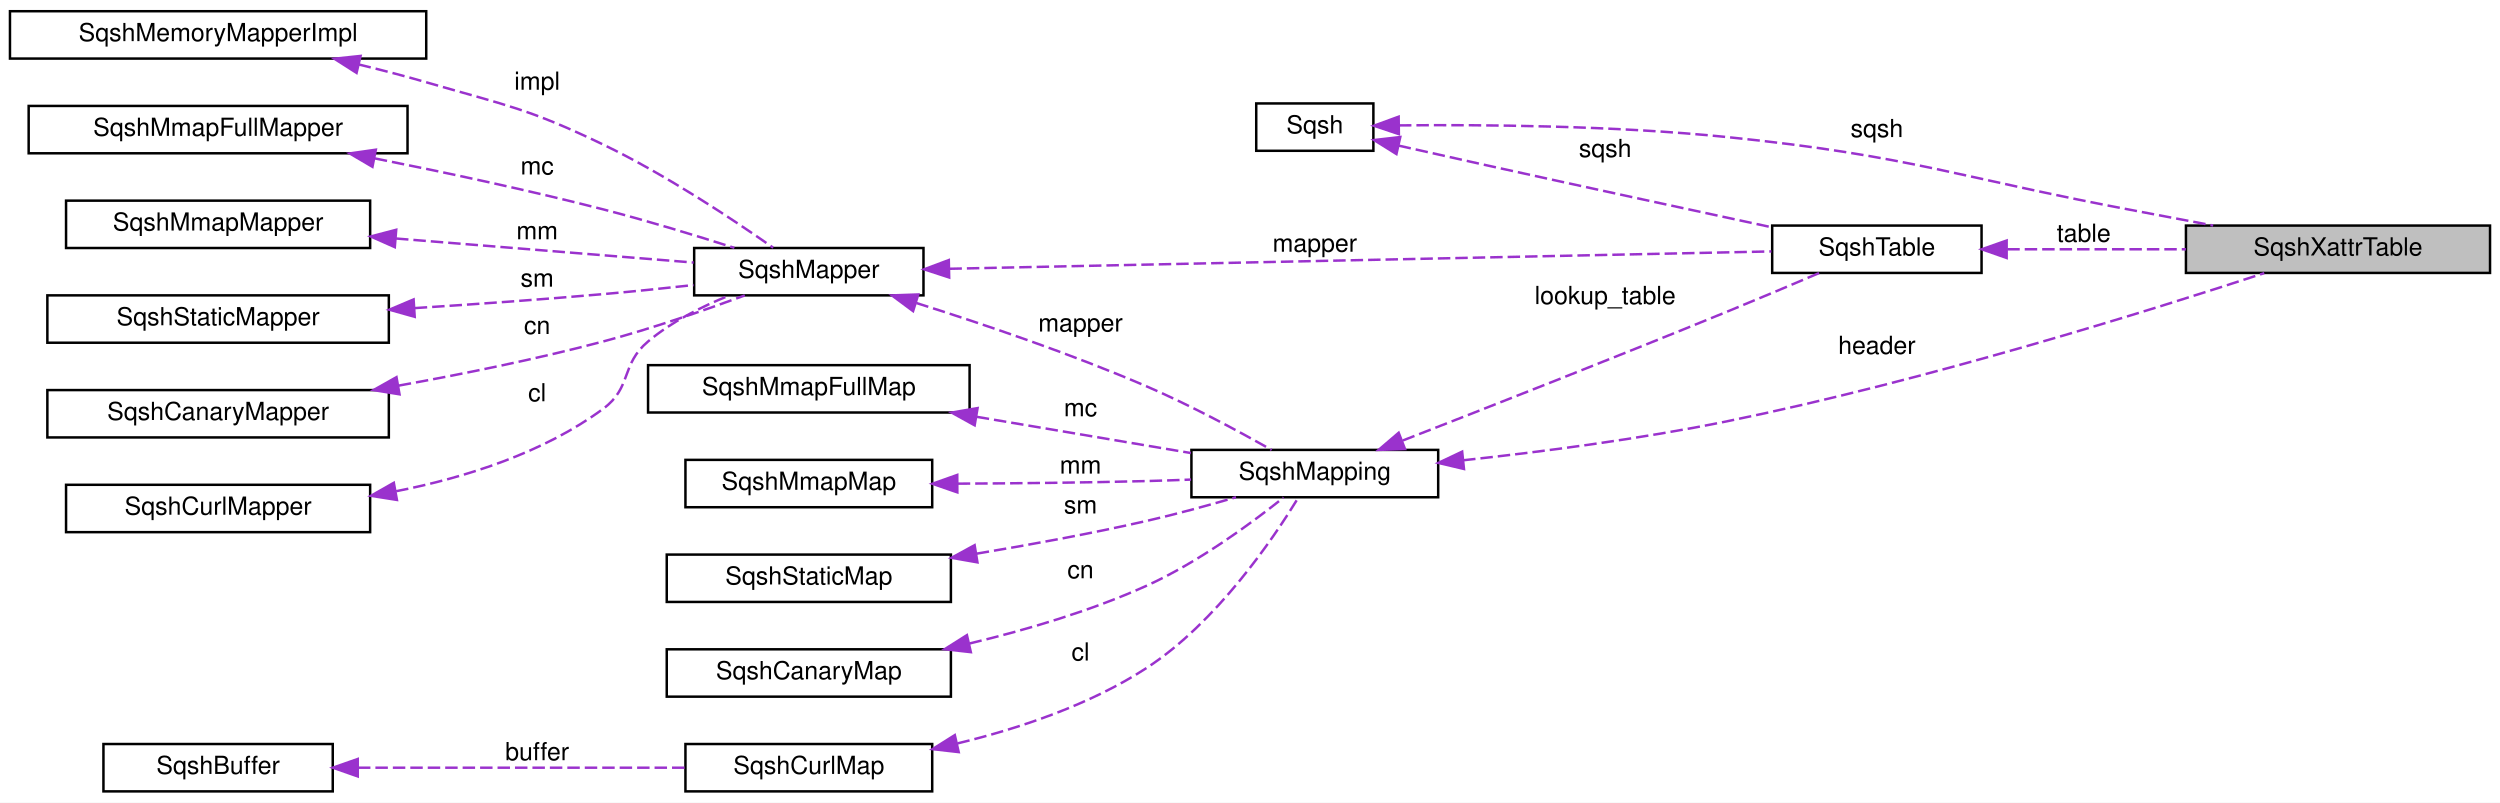
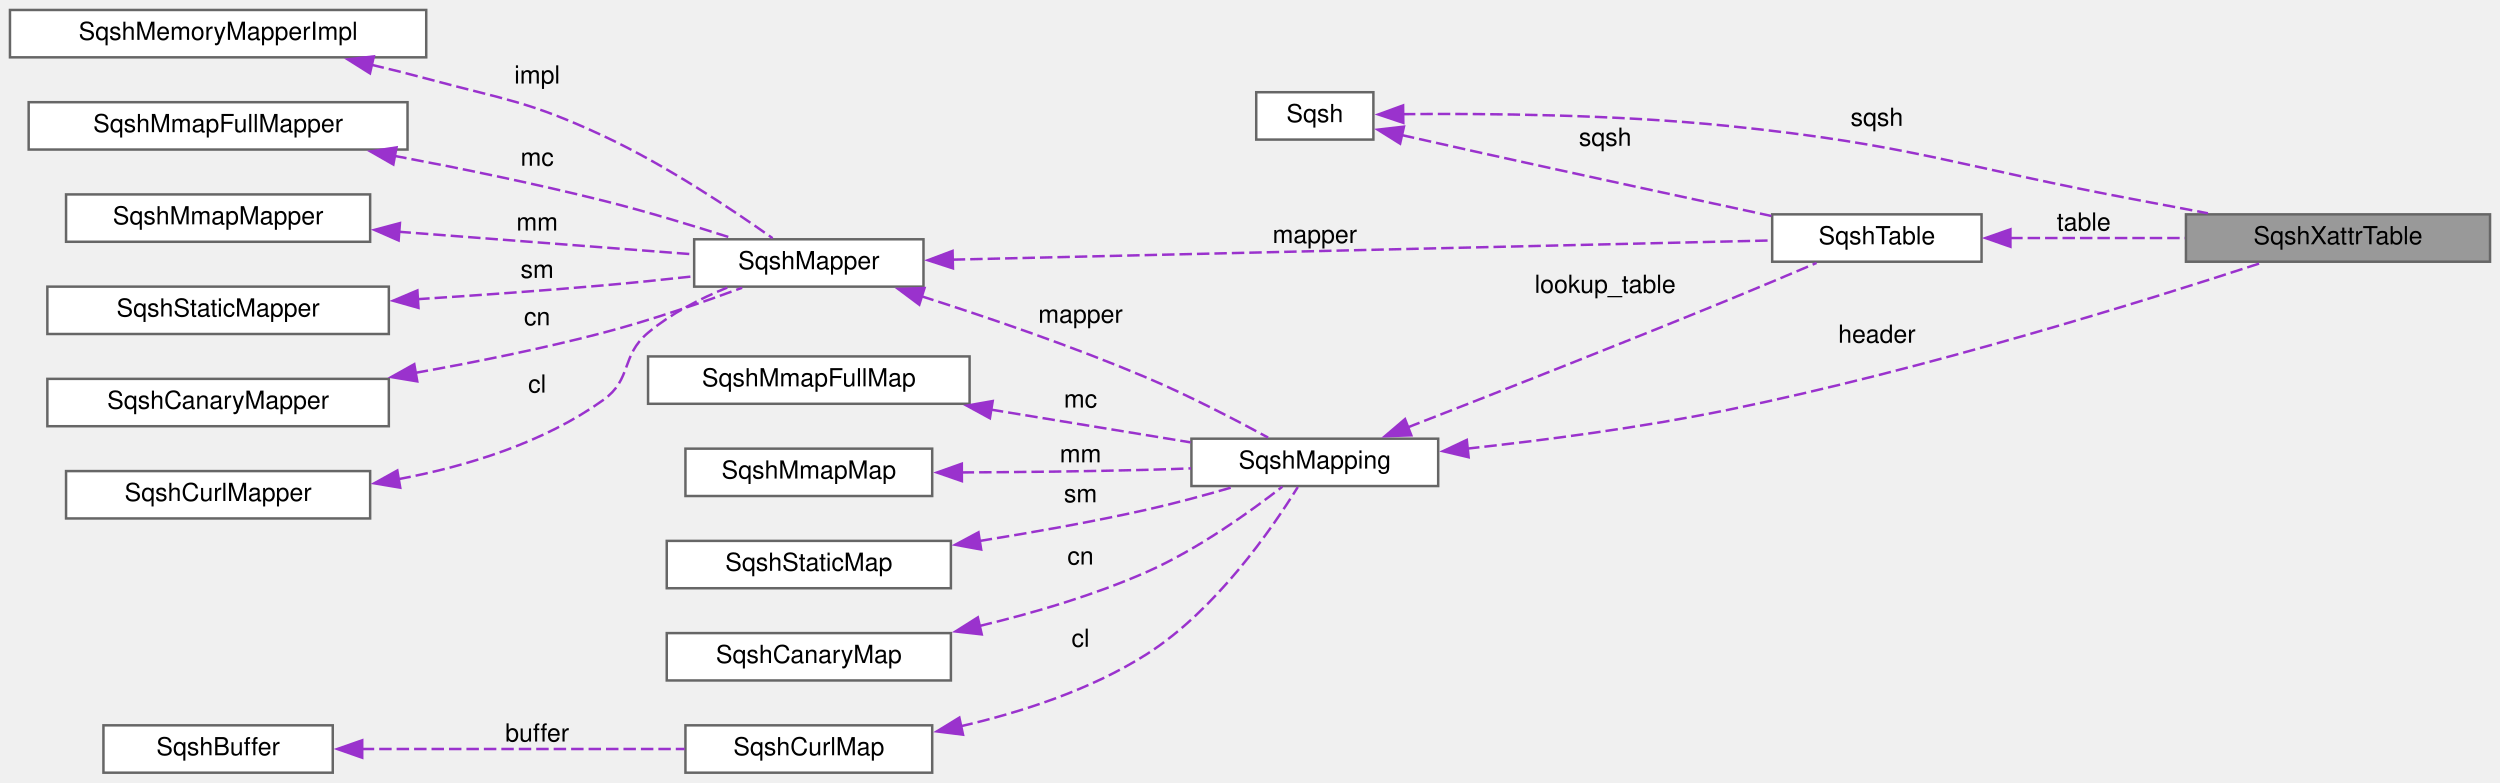
- <svg xmlns="http://www.w3.org/2000/svg" xmlns:xlink="http://www.w3.org/1999/xlink" width="1003pt" height="322pt" viewBox="0.00 0.00 1003.00 322.00">
-   <g id="graph0" class="graph" transform="scale(1 1) rotate(0) translate(4 318)">
-     <polygon fill="white" stroke="transparent" points="-4,4 -4,-318 999,-318 999,4 -4,4" />
+ <svg xmlns="http://www.w3.org/2000/svg" xmlns:xlink="http://www.w3.org/1999/xlink" width="1003pt" height="314pt" viewBox="0.00 0.00 1003.00 314.00">
+   <g id="graph0" class="graph" transform="scale(1 1) rotate(0) translate(4 310)">
    <g id="node1" class="node">
      <g id="a_node1">
        <a xlink:title=" ">
-           <polygon fill="#bfbfbf" stroke="black" points="873,-208.5 873,-227.5 995,-227.5 995,-208.5 873,-208.5" />
-           <text text-anchor="middle" x="934" y="-215.5" font-family="Helvetica,sans-Serif" font-size="10.00">SqshXattrTable</text>
+           <polygon fill="#999999" stroke="#666666" points="995,-224 873,-224 873,-205 995,-205 995,-224" />
+           <text text-anchor="middle" x="934" y="-212" font-family="Helvetica,sans-Serif" font-size="10.00">SqshXattrTable</text>
        </a>
      </g>
    </g>
    <g id="node2" class="node">
      <g id="a_node2">
        <a xlink:href="structSqsh.html" target="_top" xlink:title="The Sqsh struct contains all information about the current sqsh session.">
-           <polygon fill="white" stroke="black" points="500,-257.5 500,-276.5 547,-276.5 547,-257.5 500,-257.5" />
-           <text text-anchor="middle" x="523.5" y="-264.5" font-family="Helvetica,sans-Serif" font-size="10.00">Sqsh</text>
+           <polygon fill="white" stroke="#666666" points="547,-273 500,-273 500,-254 547,-254 547,-273" />
+           <text text-anchor="middle" x="523.5" y="-261" font-family="Helvetica,sans-Serif" font-size="10.00">Sqsh</text>
        </a>
      </g>
    </g>
    <g id="edge1" class="edge">
-       <path fill="none" stroke="#9a32cd" stroke-dasharray="5,2" d="M557.26,-267.69C590.53,-268.04 643.48,-267.64 689,-263 763.59,-255.4 781.3,-246.75 855,-233 864.35,-231.26 874.33,-229.36 883.92,-227.53" />
-       <polygon fill="#9a32cd" stroke="#9a32cd" points="557.23,-264.19 547.19,-267.55 557.14,-271.19 557.23,-264.19" />
-       <text text-anchor="middle" x="749" y="-263" font-family="Helvetica,sans-Serif" font-size="10.00"> sqsh</text>
+       <path fill="none" stroke="#9a32cd" stroke-dasharray="5,2" d="M558.85,-264.2C592.2,-264.52 644.2,-264.07 689,-259.5 763.59,-251.9 781.3,-243.25 855,-229.5 863.68,-227.88 872.89,-226.14 881.83,-224.43" />
+       <polygon fill="#9a32cd" stroke="#9a32cd" points="559.01,-260.71 548.97,-264.08 558.92,-267.71 559.01,-260.71" />
+       <text text-anchor="middle" x="749" y="-259.5" font-family="Helvetica,sans-Serif" font-size="10.00"> sqsh</text>
    </g>
    <g id="node17" class="node">
      <g id="a_node17">
        <a xlink:href="structSqshTable.html" target="_top" xlink:title=" ">
-           <polygon fill="white" stroke="black" points="707,-208.5 707,-227.5 791,-227.5 791,-208.5 707,-208.5" />
-           <text text-anchor="middle" x="749" y="-215.5" font-family="Helvetica,sans-Serif" font-size="10.00">SqshTable</text>
+           <polygon fill="white" stroke="#666666" points="791,-224 707,-224 707,-205 791,-205 791,-224" />
+           <text text-anchor="middle" x="749" y="-212" font-family="Helvetica,sans-Serif" font-size="10.00">SqshTable</text>
        </a>
      </g>
    </g>
    <g id="edge17" class="edge">
-       <path fill="none" stroke="#9a32cd" stroke-dasharray="5,2" d="M557.13,-259.58C567.91,-257.15 579.97,-254.44 591,-252 630.35,-243.3 675.3,-233.59 706.99,-226.78" />
-       <polygon fill="#9a32cd" stroke="#9a32cd" points="556.25,-256.19 547.26,-261.81 557.79,-263.02 556.25,-256.19" />
-       <text text-anchor="middle" x="640" y="-255" font-family="Helvetica,sans-Serif" font-size="10.00"> sqsh</text>
+       <path fill="none" stroke="#9a32cd" stroke-dasharray="5,2" d="M558.47,-255.78C568.9,-253.42 580.42,-250.84 591,-248.5 630.21,-239.83 674.99,-230.16 706.66,-223.35" />
+       <polygon fill="#9a32cd" stroke="#9a32cd" points="557.72,-252.36 548.74,-257.98 559.27,-259.19 557.72,-252.36" />
+       <text text-anchor="middle" x="640" y="-251.5" font-family="Helvetica,sans-Serif" font-size="10.00"> sqsh</text>
    </g>
    <g id="node3" class="node">
      <g id="a_node3">
        <a xlink:href="structSqshMapping.html" target="_top" xlink:title=" ">
-           <polygon fill="white" stroke="black" points="474,-118.5 474,-137.5 573,-137.5 573,-118.5 474,-118.5" />
-           <text text-anchor="middle" x="523.5" y="-125.5" font-family="Helvetica,sans-Serif" font-size="10.00">SqshMapping</text>
+           <polygon fill="white" stroke="#666666" points="573,-134 474,-134 474,-115 573,-115 573,-134" />
+           <text text-anchor="middle" x="523.5" y="-122" font-family="Helvetica,sans-Serif" font-size="10.00">SqshMapping</text>
        </a>
      </g>
    </g>
    <g id="edge2" class="edge">
-       <path fill="none" stroke="#9a32cd" stroke-dasharray="5,2" d="M582.99,-133.33C614.57,-136.74 654.13,-141.88 689,-149 768.15,-165.15 859.2,-193.6 904.42,-208.42" />
-       <polygon fill="#9a32cd" stroke="#9a32cd" points="583.35,-129.85 573.04,-132.28 582.62,-136.81 583.35,-129.85" />
-       <text text-anchor="middle" x="749" y="-176" font-family="Helvetica,sans-Serif" font-size="10.00"> header</text>
+       <path fill="none" stroke="#9a32cd" stroke-dasharray="5,2" d="M584.57,-130C615.89,-133.42 654.71,-138.5 689,-145.5 767.5,-161.52 857.71,-189.64 903.3,-204.55" />
+       <polygon fill="#9a32cd" stroke="#9a32cd" points="585.22,-126.55 574.9,-128.98 584.48,-133.51 585.22,-126.55" />
+       <text text-anchor="middle" x="749" y="-172.5" font-family="Helvetica,sans-Serif" font-size="10.00"> header</text>
    </g>
    <g id="edge19" class="edge">
-       <path fill="none" stroke="#9a32cd" stroke-dasharray="5,2" d="M558.82,-141.28C592.17,-154.25 644.19,-174.66 689,-193 701.25,-198.02 714.86,-203.77 725.92,-208.49" />
-       <polygon fill="#9a32cd" stroke="#9a32cd" points="559.69,-137.86 549.1,-137.5 557.15,-144.39 559.69,-137.86" />
-       <text text-anchor="middle" x="640" y="-196" font-family="Helvetica,sans-Serif" font-size="10.00"> lookup_table</text>
+       <path fill="none" stroke="#9a32cd" stroke-dasharray="5,2" d="M560.85,-138.57C594.25,-151.56 645.08,-171.52 689,-189.5 700.84,-194.35 713.95,-199.88 724.8,-204.51" />
+       <polygon fill="#9a32cd" stroke="#9a32cd" points="562.22,-135.35 551.63,-134.99 559.69,-141.87 562.22,-135.35" />
+       <text text-anchor="middle" x="640" y="-192.5" font-family="Helvetica,sans-Serif" font-size="10.00"> lookup_table</text>
    </g>
    <g id="node4" class="node">
      <g id="a_node4">
        <a xlink:href="structSqshMapper.html" target="_top" xlink:title=" ">
-           <polygon fill="white" stroke="black" points="274.5,-199.5 274.5,-218.5 366.5,-218.5 366.5,-199.5 274.5,-199.5" />
-           <text text-anchor="middle" x="320.5" y="-206.5" font-family="Helvetica,sans-Serif" font-size="10.00">SqshMapper</text>
+           <polygon fill="white" stroke="#666666" points="366.5,-214 274.5,-214 274.5,-195 366.5,-195 366.5,-214" />
+           <text text-anchor="middle" x="320.5" y="-202" font-family="Helvetica,sans-Serif" font-size="10.00">SqshMapper</text>
        </a>
      </g>
    </g>
    <g id="edge3" class="edge">
-       <path fill="none" stroke="#9a32cd" stroke-dasharray="5,2" d="M363.66,-196.43C390.49,-187.98 425.76,-176.04 456,-163 473.61,-155.41 492.92,-144.99 506.18,-137.5" />
-       <polygon fill="#9a32cd" stroke="#9a32cd" points="362.33,-193.18 353.82,-199.49 364.41,-199.86 362.33,-193.18" />
-       <text text-anchor="middle" x="429.5" y="-185" font-family="Helvetica,sans-Serif" font-size="10.00"> mapper</text>
+       <path fill="none" stroke="#9a32cd" stroke-dasharray="5,2" d="M365.75,-191.13C392.27,-182.68 426.48,-171.02 456,-158.5 472.95,-151.31 491.56,-141.64 504.77,-134.45" />
+       <polygon fill="#9a32cd" stroke="#9a32cd" points="364.82,-187.75 356.33,-194.09 366.92,-194.43 364.82,-187.75" />
+       <text text-anchor="middle" x="429.5" y="-180.5" font-family="Helvetica,sans-Serif" font-size="10.00"> mapper</text>
    </g>
    <g id="edge18" class="edge">
-       <path fill="none" stroke="#9a32cd" stroke-dasharray="5,2" d="M376.91,-210.17C463.66,-212 629.57,-215.5 706.69,-217.13" />
-       <polygon fill="#9a32cd" stroke="#9a32cd" points="376.81,-206.67 366.74,-209.95 376.66,-213.66 376.81,-206.67" />
-       <text text-anchor="middle" x="523.5" y="-217" font-family="Helvetica,sans-Serif" font-size="10.00"> mapper</text>
+       <path fill="none" stroke="#9a32cd" stroke-dasharray="5,2" d="M378.24,-205.83C465.35,-207.87 629.96,-211.73 706.69,-213.53" />
+       <polygon fill="#9a32cd" stroke="#9a32cd" points="378.33,-202.33 368.25,-205.6 378.17,-209.33 378.33,-202.33" />
+       <text text-anchor="middle" x="523.5" y="-212.5" font-family="Helvetica,sans-Serif" font-size="10.00"> mapper</text>
    </g>
    <g id="node5" class="node">
      <g id="a_node5">
        <a xlink:href="structSqshMemoryMapperImpl.html" target="_top" xlink:title=" ">
-           <polygon fill="white" stroke="black" points="0,-294.5 0,-313.5 167,-313.5 167,-294.5 0,-294.5" />
-           <text text-anchor="middle" x="83.5" y="-301.5" font-family="Helvetica,sans-Serif" font-size="10.00">SqshMemoryMapperImpl</text>
+           <polygon fill="white" stroke="#666666" points="167,-306 0,-306 0,-287 167,-287 167,-306" />
+           <text text-anchor="middle" x="83.5" y="-294" font-family="Helvetica,sans-Serif" font-size="10.00">SqshMemoryMapperImpl</text>
        </a>
      </g>
    </g>
    <g id="edge4" class="edge">
-       <path fill="none" stroke="#9a32cd" stroke-dasharray="5,2" d="M139.89,-292.15C148.99,-289.94 158.29,-287.53 167,-285 199.13,-275.68 207.86,-274.52 238,-260 263.26,-247.83 290.47,-229.67 306.19,-218.62" />
-       <polygon fill="#9a32cd" stroke="#9a32cd" points="139.05,-288.75 130.12,-294.45 140.66,-295.56 139.05,-288.75" />
-       <text text-anchor="middle" x="211.5" y="-282" font-family="Helvetica,sans-Serif" font-size="10.00"> impl</text>
+       <path fill="none" stroke="#9a32cd" stroke-dasharray="5,2" d="M145.13,-283.99C152.52,-282.25 159.95,-280.41 167,-278.5 199.02,-269.84 207.94,-269.51 238,-255.5 263.26,-243.72 290.25,-225.61 305.96,-214.44" />
+       <polygon fill="#9a32cd" stroke="#9a32cd" points="144.43,-280.56 135.46,-286.2 145.99,-287.38 144.43,-280.56" />
+       <text text-anchor="middle" x="211.5" y="-276.5" font-family="Helvetica,sans-Serif" font-size="10.00"> impl</text>
    </g>
    <g id="node6" class="node">
      <g id="a_node6">
        <a xlink:href="structSqshMmapFullMapper.html" target="_top" xlink:title=" ">
-           <polygon fill="white" stroke="black" points="7.5,-256.5 7.5,-275.5 159.5,-275.5 159.5,-256.5 7.5,-256.5" />
-           <text text-anchor="middle" x="83.5" y="-263.5" font-family="Helvetica,sans-Serif" font-size="10.00">SqshMmapFullMapper</text>
+           <polygon fill="white" stroke="#666666" points="159.5,-269 7.5,-269 7.5,-250 159.5,-250 159.5,-269" />
+           <text text-anchor="middle" x="83.5" y="-257" font-family="Helvetica,sans-Serif" font-size="10.00">SqshMmapFullMapper</text>
        </a>
      </g>
    </g>
    <g id="edge5" class="edge">
-       <path fill="none" stroke="#9a32cd" stroke-dasharray="5,2" d="M146.38,-254.45C174.48,-248.86 208.06,-241.7 238,-234 255.63,-229.47 275.13,-223.52 290.64,-218.56" />
-       <polygon fill="#9a32cd" stroke="#9a32cd" points="145.43,-251.07 136.29,-256.44 146.78,-257.94 145.43,-251.07" />
-       <text text-anchor="middle" x="211.5" y="-248" font-family="Helvetica,sans-Serif" font-size="10.00"> mc</text>
+       <path fill="none" stroke="#9a32cd" stroke-dasharray="5,2" d="M154.18,-247.48C180.58,-242.51 210.8,-236.31 238,-229.5 255.37,-225.15 274.53,-219.33 289.9,-214.4" />
+       <polygon fill="#9a32cd" stroke="#9a32cd" points="153.81,-243.99 144.62,-249.25 155.09,-250.87 153.81,-243.99" />
+       <text text-anchor="middle" x="211.5" y="-243.5" font-family="Helvetica,sans-Serif" font-size="10.00"> mc</text>
    </g>
    <g id="node7" class="node">
      <g id="a_node7">
        <a xlink:href="structSqshMmapMapper.html" target="_top" xlink:title=" ">
-           <polygon fill="white" stroke="black" points="22.5,-218.5 22.5,-237.5 144.5,-237.5 144.5,-218.5 22.5,-218.5" />
-           <text text-anchor="middle" x="83.5" y="-225.5" font-family="Helvetica,sans-Serif" font-size="10.00">SqshMmapMapper</text>
+           <polygon fill="white" stroke="#666666" points="144.5,-232 22.5,-232 22.5,-213 144.5,-213 144.5,-232" />
+           <text text-anchor="middle" x="83.5" y="-220" font-family="Helvetica,sans-Serif" font-size="10.00">SqshMmapMapper</text>
        </a>
      </g>
    </g>
    <g id="edge6" class="edge">
-       <path fill="none" stroke="#9a32cd" stroke-dasharray="5,2" d="M154.88,-222.31C193.59,-219.18 240.47,-215.39 274.29,-212.66" />
-       <polygon fill="#9a32cd" stroke="#9a32cd" points="154.4,-218.84 144.71,-223.13 154.96,-225.81 154.4,-218.84" />
-       <text text-anchor="middle" x="211.5" y="-222" font-family="Helvetica,sans-Serif" font-size="10.00"> mm</text>
+       <path fill="none" stroke="#9a32cd" stroke-dasharray="5,2" d="M155.87,-217.03C194.38,-214.08 240.76,-210.53 274.29,-207.96" />
+       <polygon fill="#9a32cd" stroke="#9a32cd" points="155.93,-213.52 146.22,-217.77 156.46,-220.5 155.93,-213.52" />
+       <text text-anchor="middle" x="211.5" y="-217.5" font-family="Helvetica,sans-Serif" font-size="10.00"> mm</text>
    </g>
    <g id="node8" class="node">
      <g id="a_node8">
        <a xlink:href="structSqshStaticMapper.html" target="_top" xlink:title=" ">
-           <polygon fill="white" stroke="black" points="15,-180.5 15,-199.5 152,-199.5 152,-180.5 15,-180.5" />
-           <text text-anchor="middle" x="83.5" y="-187.5" font-family="Helvetica,sans-Serif" font-size="10.00">SqshStaticMapper</text>
+           <polygon fill="white" stroke="#666666" points="152,-195 15,-195 15,-176 152,-176 152,-195" />
+           <text text-anchor="middle" x="83.5" y="-183" font-family="Helvetica,sans-Serif" font-size="10.00">SqshStaticMapper</text>
        </a>
      </g>
    </g>
    <g id="edge7" class="edge">
-       <path fill="none" stroke="#9a32cd" stroke-dasharray="5,2" d="M162.39,-194.39C186.63,-195.94 213.44,-197.85 238,-200 249.77,-201.03 262.48,-202.34 274.27,-203.64" />
-       <polygon fill="#9a32cd" stroke="#9a32cd" points="162.38,-190.89 152.18,-193.75 161.94,-197.87 162.38,-190.89" />
-       <text text-anchor="middle" x="211.5" y="-203" font-family="Helvetica,sans-Serif" font-size="10.00"> sm</text>
+       <path fill="none" stroke="#9a32cd" stroke-dasharray="5,2" d="M163.37,-189.96C187.35,-191.5 213.77,-193.37 238,-195.5 249.77,-196.53 262.48,-197.84 274.27,-199.14" />
+       <polygon fill="#9a32cd" stroke="#9a32cd" points="163.89,-186.48 153.69,-189.35 163.45,-193.47 163.89,-186.48" />
+       <text text-anchor="middle" x="211.5" y="-198.5" font-family="Helvetica,sans-Serif" font-size="10.00"> sm</text>
    </g>
    <g id="node9" class="node">
      <g id="a_node9">
        <a xlink:href="structSqshCanaryMapper.html" target="_top" xlink:title=" ">
-           <polygon fill="white" stroke="black" points="15,-142.5 15,-161.5 152,-161.5 152,-142.5 15,-142.5" />
-           <text text-anchor="middle" x="83.5" y="-149.5" font-family="Helvetica,sans-Serif" font-size="10.00">SqshCanaryMapper</text>
+           <polygon fill="white" stroke="#666666" points="152,-158 15,-158 15,-139 152,-139 152,-158" />
+           <text text-anchor="middle" x="83.5" y="-146" font-family="Helvetica,sans-Serif" font-size="10.00">SqshCanaryMapper</text>
        </a>
      </g>
    </g>
    <g id="edge8" class="edge">
-       <path fill="none" stroke="#9a32cd" stroke-dasharray="5,2" d="M155.99,-163.3C181.99,-167.99 211.5,-173.98 238,-181 257.38,-186.13 278.8,-193.56 294.82,-199.48" />
-       <polygon fill="#9a32cd" stroke="#9a32cd" points="156.29,-159.8 145.83,-161.5 155.07,-166.69 156.29,-159.8" />
-       <text text-anchor="middle" x="211.5" y="-184" font-family="Helvetica,sans-Serif" font-size="10.00"> cn</text>
+       <path fill="none" stroke="#9a32cd" stroke-dasharray="5,2" d="M162.8,-160.44C187.07,-164.76 213.79,-170.17 238,-176.5 256.96,-181.46 277.86,-188.67 293.74,-194.54" />
+       <polygon fill="#9a32cd" stroke="#9a32cd" points="163.41,-156.99 152.96,-158.72 162.21,-163.89 163.41,-156.99" />
+       <text text-anchor="middle" x="211.5" y="-179.5" font-family="Helvetica,sans-Serif" font-size="10.00"> cn</text>
    </g>
    <g id="node10" class="node">
      <g id="a_node10">
        <a xlink:href="structSqshCurlMapper.html" target="_top" xlink:title=" ">
-           <polygon fill="white" stroke="black" points="22.5,-104.5 22.5,-123.5 144.5,-123.5 144.5,-104.5 22.5,-104.5" />
-           <text text-anchor="middle" x="83.5" y="-111.5" font-family="Helvetica,sans-Serif" font-size="10.00">SqshCurlMapper</text>
+           <polygon fill="white" stroke="#666666" points="144.5,-121 22.5,-121 22.5,-102 144.5,-102 144.5,-121" />
+           <text text-anchor="middle" x="83.5" y="-109" font-family="Helvetica,sans-Serif" font-size="10.00">SqshCurlMapper</text>
        </a>
      </g>
    </g>
    <g id="edge9" class="edge">
-       <path fill="none" stroke="#9a32cd" stroke-dasharray="5,2" d="M154.92,-120.92C182.88,-126.44 214.01,-136.32 238,-154 249.61,-162.56 244.96,-171.72 256,-181 265.41,-188.91 277.4,-194.96 288.42,-199.38" />
-       <polygon fill="#9a32cd" stroke="#9a32cd" points="155.25,-117.43 144.79,-119.08 154,-124.31 155.25,-117.43" />
-       <text text-anchor="middle" x="211.5" y="-157" font-family="Helvetica,sans-Serif" font-size="10.00"> cl</text>
+       <path fill="none" stroke="#9a32cd" stroke-dasharray="5,2" d="M155.87,-117.77C183.52,-122.97 214.18,-132.41 238,-149.5 249.72,-157.9 244.96,-167.22 256,-176.5 265.22,-184.25 276.93,-190.22 287.77,-194.62" />
+       <polygon fill="#9a32cd" stroke="#9a32cd" points="156.58,-114.34 146.14,-116.1 155.4,-121.24 156.58,-114.34" />
+       <text text-anchor="middle" x="211.5" y="-152.5" font-family="Helvetica,sans-Serif" font-size="10.00"> cl</text>
    </g>
    <g id="node11" class="node">
      <g id="a_node11">
        <a xlink:href="structSqshMmapFullMap.html" target="_top" xlink:title=" ">
-           <polygon fill="white" stroke="black" points="256,-152.5 256,-171.5 385,-171.5 385,-152.5 256,-152.5" />
-           <text text-anchor="middle" x="320.5" y="-159.5" font-family="Helvetica,sans-Serif" font-size="10.00">SqshMmapFullMap</text>
+           <polygon fill="white" stroke="#666666" points="385,-167 256,-167 256,-148 385,-148 385,-167" />
+           <text text-anchor="middle" x="320.5" y="-155" font-family="Helvetica,sans-Serif" font-size="10.00">SqshMmapFullMap</text>
        </a>
      </g>
    </g>
    <g id="edge10" class="edge">
-       <path fill="none" stroke="#9a32cd" stroke-dasharray="5,2" d="M387.88,-150.77C415.92,-146.03 447.97,-140.61 473.77,-136.24" />
-       <polygon fill="#9a32cd" stroke="#9a32cd" points="387.03,-147.36 377.76,-152.48 388.2,-154.27 387.03,-147.36" />
-       <text text-anchor="middle" x="429.5" y="-151" font-family="Helvetica,sans-Serif" font-size="10.00"> mc</text>
+       <path fill="none" stroke="#9a32cd" stroke-dasharray="5,2" d="M393.54,-145.67C420.12,-141.31 449.58,-136.47 473.64,-132.52" />
+       <polygon fill="#9a32cd" stroke="#9a32cd" points="393.15,-142.19 383.85,-147.26 394.28,-149.1 393.15,-142.19" />
+       <text text-anchor="middle" x="429.5" y="-146.5" font-family="Helvetica,sans-Serif" font-size="10.00"> mc</text>
    </g>
    <g id="node12" class="node">
      <g id="a_node12">
        <a xlink:href="structSqshMmapMap.html" target="_top" xlink:title=" ">
-           <polygon fill="white" stroke="black" points="271,-114.5 271,-133.5 370,-133.5 370,-114.5 271,-114.5" />
-           <text text-anchor="middle" x="320.5" y="-121.5" font-family="Helvetica,sans-Serif" font-size="10.00">SqshMmapMap</text>
+           <polygon fill="white" stroke="#666666" points="370,-130 271,-130 271,-111 370,-111 370,-130" />
+           <text text-anchor="middle" x="320.5" y="-118" font-family="Helvetica,sans-Serif" font-size="10.00">SqshMmapMap</text>
        </a>
      </g>
    </g>
    <g id="edge11" class="edge">
-       <path fill="none" stroke="#9a32cd" stroke-dasharray="5,2" d="M380.25,-123.96C403.8,-124.07 431.19,-124.35 456,-125 461.78,-125.15 467.83,-125.36 473.84,-125.59" />
-       <polygon fill="#9a32cd" stroke="#9a32cd" points="380.08,-120.46 370.07,-123.92 380.05,-127.46 380.08,-120.46" />
-       <text text-anchor="middle" x="429.5" y="-128" font-family="Helvetica,sans-Serif" font-size="10.00"> mm</text>
+       <path fill="none" stroke="#9a32cd" stroke-dasharray="5,2" d="M381.81,-120.46C405,-120.58 431.74,-120.86 456,-121.5 461.78,-121.65 467.83,-121.86 473.84,-122.09" />
+       <polygon fill="#9a32cd" stroke="#9a32cd" points="381.91,-116.97 371.89,-120.43 381.88,-123.97 381.91,-116.97" />
+       <text text-anchor="middle" x="429.5" y="-124.5" font-family="Helvetica,sans-Serif" font-size="10.00"> mm</text>
    </g>
    <g id="node13" class="node">
      <g id="a_node13">
        <a xlink:href="structSqshStaticMap.html" target="_top" xlink:title=" ">
-           <polygon fill="white" stroke="black" points="263.5,-76.5 263.5,-95.5 377.5,-95.5 377.5,-76.5 263.5,-76.5" />
-           <text text-anchor="middle" x="320.5" y="-83.5" font-family="Helvetica,sans-Serif" font-size="10.00">SqshStaticMap</text>
+           <polygon fill="white" stroke="#666666" points="377.5,-93 263.5,-93 263.5,-74 377.5,-74 377.5,-93" />
+           <text text-anchor="middle" x="320.5" y="-81" font-family="Helvetica,sans-Serif" font-size="10.00">SqshStaticMap</text>
        </a>
      </g>
    </g>
    <g id="edge12" class="edge">
-       <path fill="none" stroke="#9a32cd" stroke-dasharray="5,2" d="M387.87,-95.88C409.68,-99.51 433.97,-103.98 456,-109 467.82,-111.69 480.67,-115.22 491.89,-118.5" />
-       <polygon fill="#9a32cd" stroke="#9a32cd" points="388.15,-92.38 377.72,-94.21 387.02,-99.28 388.15,-92.38" />
-       <text text-anchor="middle" x="429.5" y="-112" font-family="Helvetica,sans-Serif" font-size="10.00"> sm</text>
+       <path fill="none" stroke="#9a32cd" stroke-dasharray="5,2" d="M389.07,-92.98C410.57,-96.42 434.37,-100.66 456,-105.5 467.37,-108.04 479.67,-111.39 490.56,-114.56" />
+       <polygon fill="#9a32cd" stroke="#9a32cd" points="389.65,-89.53 379.23,-91.44 388.56,-96.44 389.65,-89.53" />
+       <text text-anchor="middle" x="429.5" y="-108.5" font-family="Helvetica,sans-Serif" font-size="10.00"> sm</text>
    </g>
    <g id="node14" class="node">
      <g id="a_node14">
        <a xlink:href="structSqshCanaryMap.html" target="_top" xlink:title=" ">
-           <polygon fill="white" stroke="black" points="263.5,-38.5 263.5,-57.5 377.5,-57.5 377.5,-38.5 263.5,-38.5" />
-           <text text-anchor="middle" x="320.5" y="-45.5" font-family="Helvetica,sans-Serif" font-size="10.00">SqshCanaryMap</text>
+           <polygon fill="white" stroke="#666666" points="377.5,-56 263.5,-56 263.5,-37 377.5,-37 377.5,-56" />
+           <text text-anchor="middle" x="320.5" y="-44" font-family="Helvetica,sans-Serif" font-size="10.00">SqshCanaryMap</text>
        </a>
      </g>
    </g>
    <g id="edge13" class="edge">
-       <path fill="none" stroke="#9a32cd" stroke-dasharray="5,2" d="M384.97,-59.83C407.93,-65.32 433.69,-72.91 456,-83 476.83,-92.42 498.26,-108.24 510.98,-118.39" />
-       <polygon fill="#9a32cd" stroke="#9a32cd" points="385.5,-56.36 374.97,-57.53 383.93,-63.19 385.5,-56.36" />
-       <text text-anchor="middle" x="429.5" y="-86" font-family="Helvetica,sans-Serif" font-size="10.00"> cn</text>
+       <path fill="none" stroke="#9a32cd" stroke-dasharray="5,2" d="M389.09,-58.89C410.96,-64.13 434.99,-71.22 456,-80.5 476.51,-89.56 497.69,-104.78 510.48,-114.73" />
+       <polygon fill="#9a32cd" stroke="#9a32cd" points="389.88,-55.48 379.35,-56.66 388.31,-62.31 389.88,-55.48" />
+       <text text-anchor="middle" x="429.5" y="-83.5" font-family="Helvetica,sans-Serif" font-size="10.00"> cn</text>
    </g>
    <g id="node15" class="node">
      <g id="a_node15">
        <a xlink:href="structSqshCurlMap.html" target="_top" xlink:title=" ">
-           <polygon fill="white" stroke="black" points="271,-0.5 271,-19.5 370,-19.5 370,-0.5 271,-0.5" />
-           <text text-anchor="middle" x="320.5" y="-7.5" font-family="Helvetica,sans-Serif" font-size="10.00">SqshCurlMap</text>
+           <polygon fill="white" stroke="#666666" points="370,-19 271,-19 271,0 370,0 370,-19" />
+           <text text-anchor="middle" x="320.5" y="-7" font-family="Helvetica,sans-Serif" font-size="10.00">SqshCurlMap</text>
        </a>
      </g>
    </g>
    <g id="edge14" class="edge">
-       <path fill="none" stroke="#9a32cd" stroke-dasharray="5,2" d="M380.13,-19.74C404.95,-25.74 433.3,-35.23 456,-50 484.04,-68.25 506.76,-101.76 516.85,-118.28" />
-       <polygon fill="#9a32cd" stroke="#9a32cd" points="380.63,-16.26 370.1,-17.45 379.07,-23.08 380.63,-16.26" />
-       <text text-anchor="middle" x="429.5" y="-53" font-family="Helvetica,sans-Serif" font-size="10.00"> cl</text>
+       <path fill="none" stroke="#9a32cd" stroke-dasharray="5,2" d="M381.37,-18.61C405.86,-24.26 433.63,-33.26 456,-47.5 483.86,-65.24 506.5,-98.15 516.68,-114.6" />
+       <polygon fill="#9a32cd" stroke="#9a32cd" points="382.37,-15.24 371.85,-16.56 380.89,-22.09 382.37,-15.24" />
+       <text text-anchor="middle" x="429.5" y="-50.5" font-family="Helvetica,sans-Serif" font-size="10.00"> cl</text>
    </g>
    <g id="node16" class="node">
      <g id="a_node16">
        <a xlink:href="structSqshBuffer.html" target="_top" xlink:title="The SqshBuffer struct is a buffer for arbitrary data.">
-           <polygon fill="white" stroke="black" points="37.5,-0.5 37.5,-19.5 129.5,-19.5 129.5,-0.5 37.5,-0.5" />
-           <text text-anchor="middle" x="83.5" y="-7.5" font-family="Helvetica,sans-Serif" font-size="10.00">SqshBuffer</text>
+           <polygon fill="white" stroke="#666666" points="129.5,-19 37.5,-19 37.5,0 129.5,0 129.5,-19" />
+           <text text-anchor="middle" x="83.5" y="-7" font-family="Helvetica,sans-Serif" font-size="10.00">SqshBuffer</text>
        </a>
      </g>
    </g>
    <g id="edge15" class="edge">
-       <path fill="none" stroke="#9a32cd" stroke-dasharray="5,2" d="M139.61,-10C179.44,-10 232.75,-10 270.98,-10" />
-       <polygon fill="#9a32cd" stroke="#9a32cd" points="139.53,-6.5 129.53,-10 139.53,-13.5 139.53,-6.5" />
-       <text text-anchor="middle" x="211.5" y="-13" font-family="Helvetica,sans-Serif" font-size="10.00"> buffer</text>
+       <path fill="none" stroke="#9a32cd" stroke-dasharray="5,2" d="M141.13,-9.5C180.69,-9.5 232.96,-9.5 270.68,-9.5" />
+       <polygon fill="#9a32cd" stroke="#9a32cd" points="141.32,-6 131.32,-9.5 141.32,-13 141.32,-6" />
+       <text text-anchor="middle" x="211.5" y="-12.5" font-family="Helvetica,sans-Serif" font-size="10.00"> buffer</text>
    </g>
    <g id="edge16" class="edge">
-       <path fill="none" stroke="#9a32cd" stroke-dasharray="5,2" d="M801.32,-218C823.58,-218 849.81,-218 872.97,-218" />
-       <polygon fill="#9a32cd" stroke="#9a32cd" points="801.07,-214.5 791.07,-218 801.07,-221.5 801.07,-214.5" />
-       <text text-anchor="middle" x="832" y="-221" font-family="Helvetica,sans-Serif" font-size="10.00"> table</text>
+       <path fill="none" stroke="#9a32cd" stroke-dasharray="5,2" d="M802.48,-214.5C824.38,-214.5 849.94,-214.5 872.62,-214.5" />
+       <polygon fill="#9a32cd" stroke="#9a32cd" points="802.58,-211 792.58,-214.5 802.58,-218 802.58,-211" />
+       <text text-anchor="middle" x="832" y="-217.5" font-family="Helvetica,sans-Serif" font-size="10.00"> table</text>
    </g>
  </g>
</svg>
